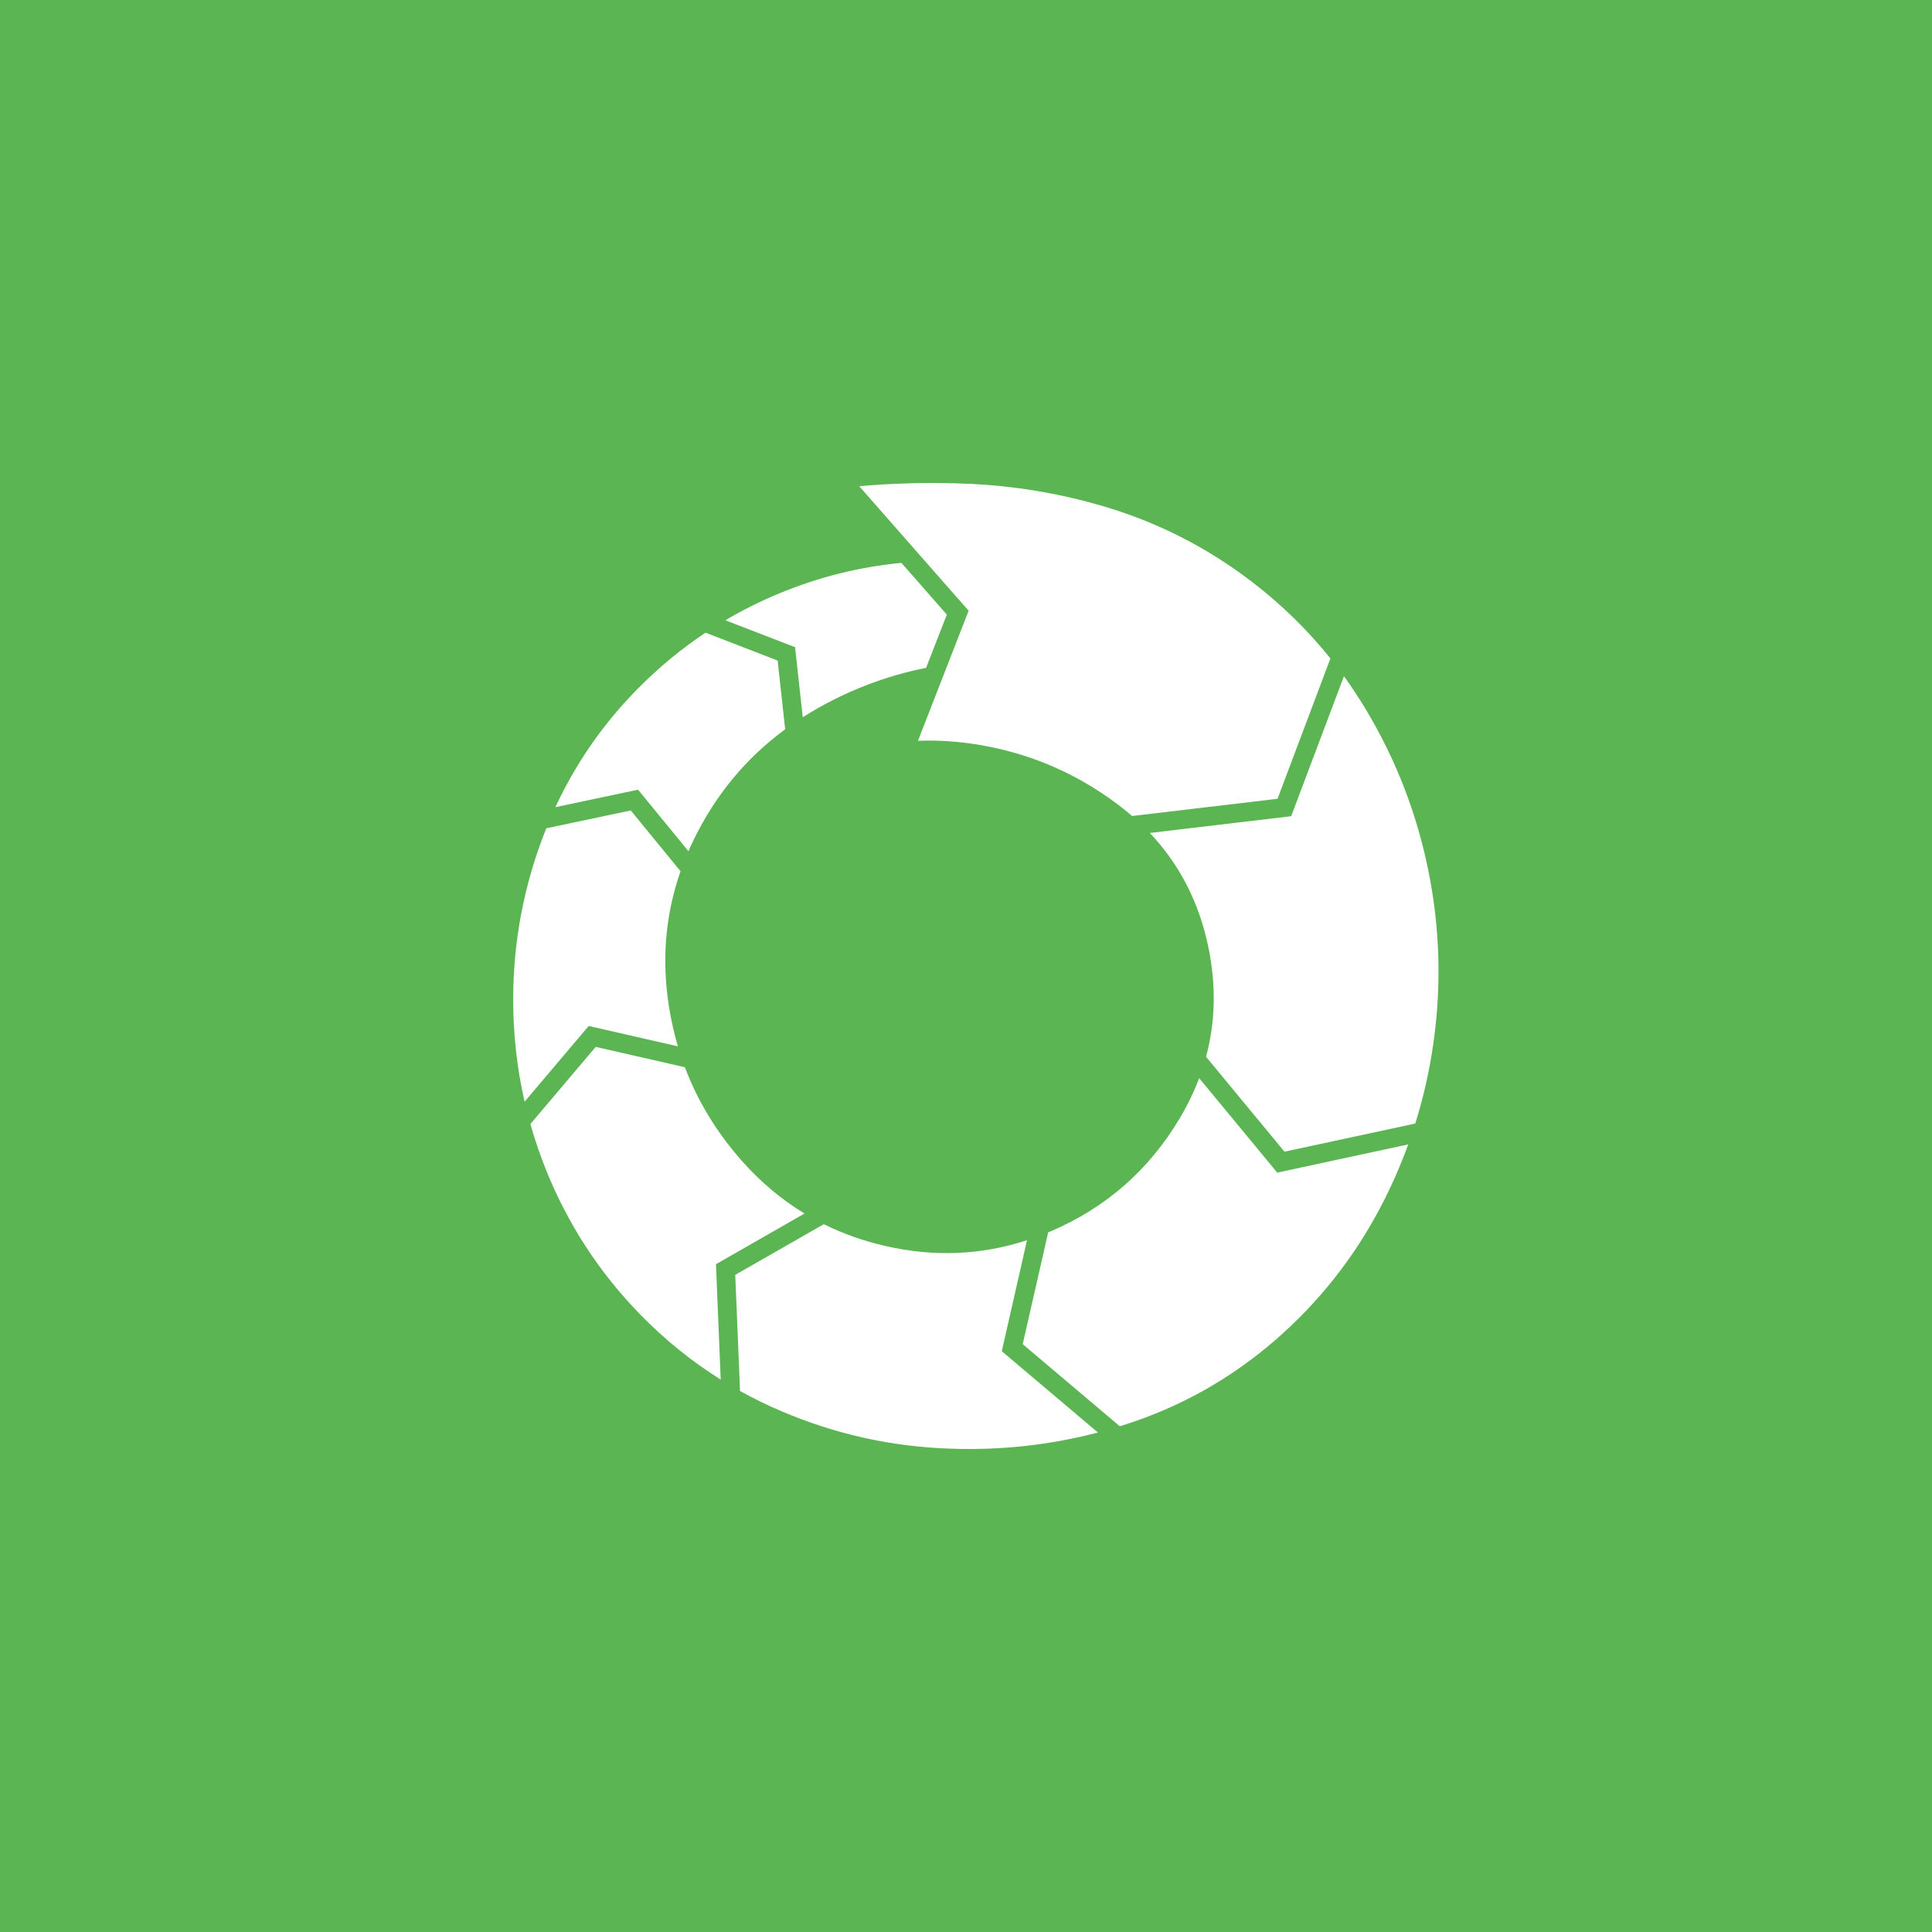
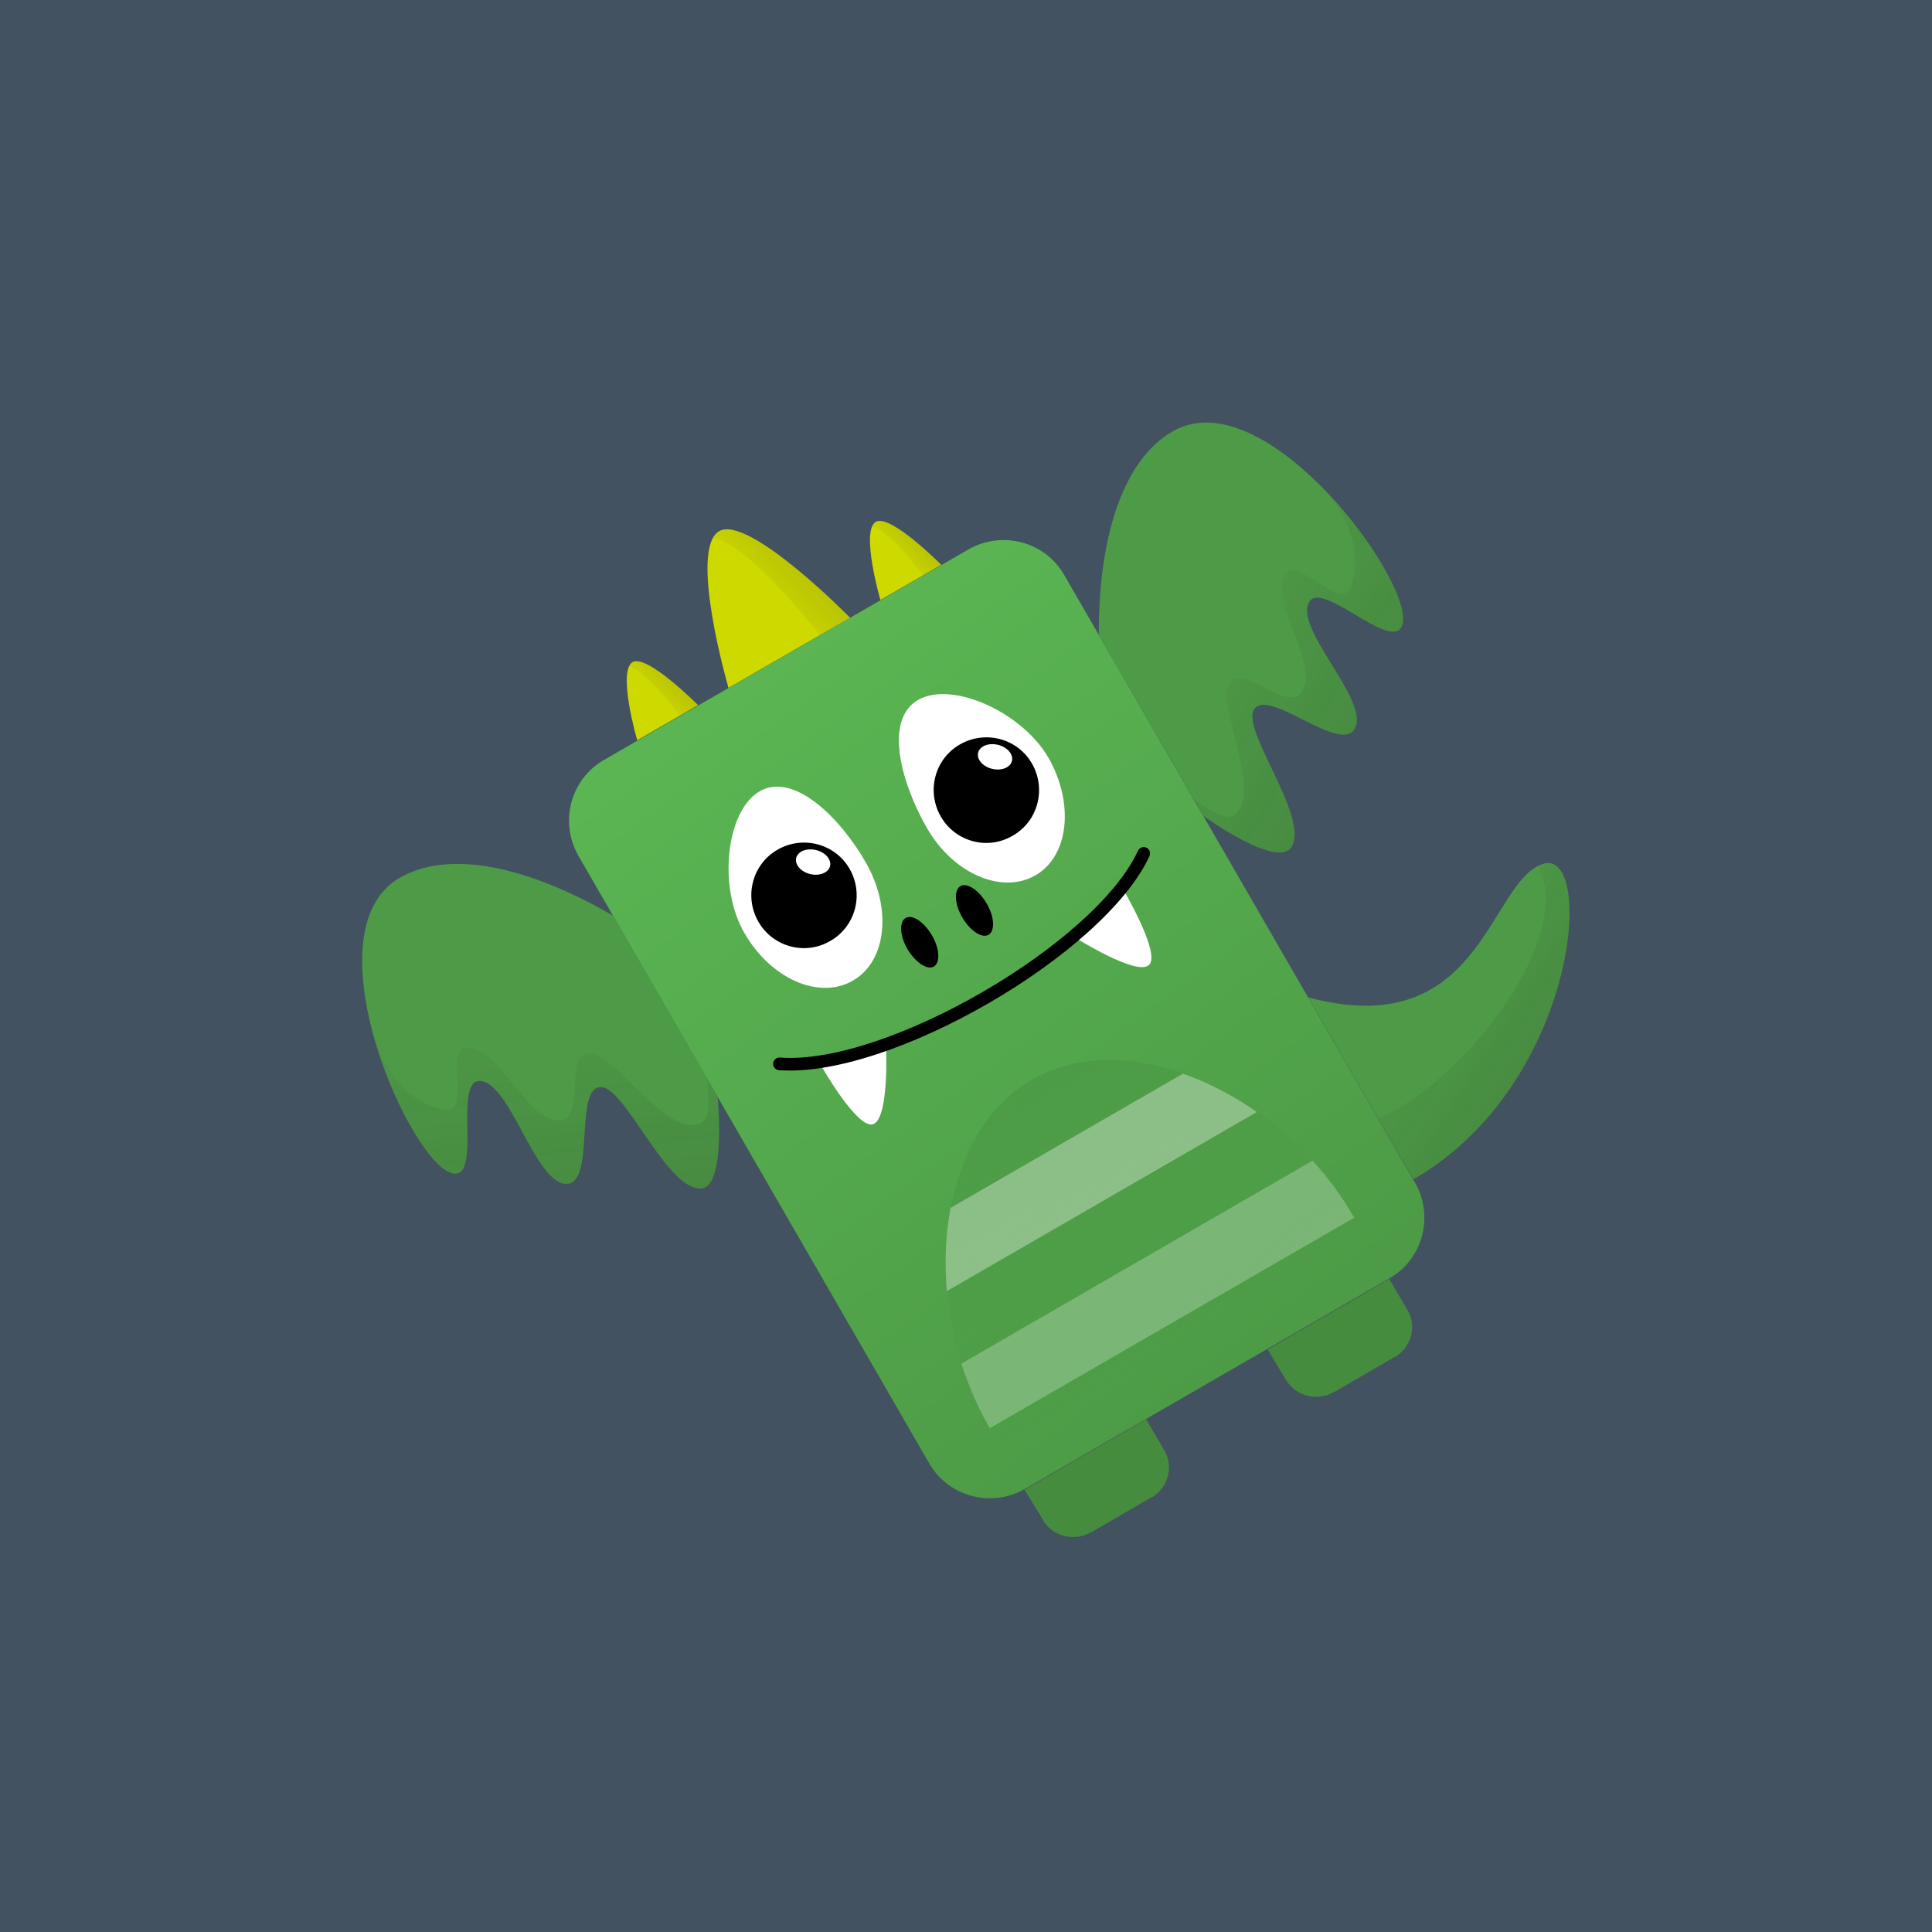
- <svg xmlns="http://www.w3.org/2000/svg" width="64px" height="64px" viewBox="0 0 64 64" version="1.1">
-   <defs />
-   <g id="Brands" stroke="none" stroke-width="1" fill="none" fill-rule="evenodd">
-     <g id="Event-Store-avatar">
-       <g id="eventstore-avatar">
-         <rect id="Rectangle-3" fill="#5AB552" x="0" y="0" width="64" height="64" />
-         <path d="M24.028,20.547 C24.597,20.211 25.192,19.915 25.813,19.657 C27.122,19.115 28.471,18.778 29.86,18.646 L31.365,20.36 L30.678,22.123 C29.323,22.394 28.047,22.886 26.851,23.6 C26.763,23.652 26.677,23.705 26.592,23.76 L26.338,21.439 L24.028,20.547 Z M23.372,20.958 L25.76,21.882 L26.01,24.158 C24.717,25.11 23.709,26.324 22.988,27.801 C22.923,27.933 22.862,28.065 22.805,28.197 L21.137,26.16 L18.399,26.738 C19.081,25.268 19.998,23.952 21.149,22.791 C21.836,22.099 22.577,21.488 23.372,20.958 Z M39.088,37.033 C39.344,36.601 39.556,36.161 39.724,35.714 L42.31,38.845 L46.649,37.91 C46.401,38.594 46.107,39.264 45.767,39.92 C44.874,41.64 43.698,43.133 42.237,44.399 C40.753,45.684 39.077,46.622 37.207,47.212 C37.17,47.224 37.133,47.235 37.095,47.247 L33.879,44.527 L34.722,40.825 C34.743,40.816 34.764,40.807 34.785,40.798 C36.628,40.016 38.062,38.76 39.088,37.033 Z M44.52,22.4 C44.785,22.767 45.034,23.147 45.269,23.54 C46.26,25.203 46.945,26.984 47.324,28.88 C47.7,30.761 47.753,32.652 47.484,34.55 C47.355,35.463 47.154,36.352 46.883,37.219 L42.55,38.151 L39.952,35.007 C40.262,33.853 40.289,32.649 40.033,31.396 C39.729,29.911 39.082,28.643 38.09,27.593 L42.772,27.038 L44.52,22.4 Z M18.096,27.438 L20.895,26.848 L22.544,28.861 C22.039,30.305 21.913,31.808 22.164,33.368 C22.235,33.811 22.333,34.243 22.456,34.661 L19.501,33.987 L17.378,36.495 C17.124,35.384 16.998,34.248 17,33.088 C17.004,31.155 17.362,29.288 18.076,27.49 C18.082,27.473 18.089,27.455 18.096,27.438 Z M22.688,35.354 C23.112,36.477 23.738,37.507 24.564,38.443 C25.188,39.15 25.884,39.735 26.65,40.2 L23.717,41.879 L23.875,45.701 C22.908,45.095 22.019,44.376 21.208,43.544 C19.847,42.148 18.805,40.545 18.08,38.735 C17.883,38.24 17.712,37.74 17.569,37.235 L19.734,34.679 L22.688,35.354 Z M27.29,40.553 C27.921,40.867 28.596,41.106 29.314,41.271 C30.924,41.645 32.493,41.582 34.021,41.084 L33.186,44.761 L36.371,47.454 C34.778,47.87 33.15,48.048 31.488,47.989 C29.548,47.926 27.687,47.515 25.902,46.755 C25.423,46.552 24.962,46.327 24.515,46.079 L24.356,42.231 L27.29,40.553 Z M44.072,21.812 L42.32,26.461 L37.503,27.031 C37.362,26.909 37.216,26.791 37.065,26.676 C35.493,25.482 33.713,24.783 31.726,24.579 C31.277,24.536 30.838,24.523 30.409,24.539 L32.087,20.232 L28.462,16.105 C29.552,16.011 30.64,15.98 31.726,16.013 C32.38,16.029 33.028,16.08 33.672,16.163 C34.578,16.28 35.474,16.465 36.359,16.715 C38.232,17.242 39.94,18.097 41.482,19.281 C42.455,20.028 43.318,20.872 44.072,21.812 Z" id="Combined-Shape" fill="#FFFFFF" />
-       </g>
-     </g>
+ <svg xmlns="http://www.w3.org/2000/svg" xmlns:xlink="http://www.w3.org/1999/xlink" fill="none" height="32" viewBox="0 0 32 32" width="32">
+   <linearGradient id="a" gradientUnits="userSpaceOnUse" x1="25.377" x2="17.251" y1="19.018" y2="7.804">
+     <stop offset="0" stop-color="#4d9b46" />
+     <stop offset="1" stop-color="#5ab552" />
+   </linearGradient>
+   <linearGradient id="b" gradientUnits="userSpaceOnUse" x1="22.599" x2="19.845" y1="21.514" y2="16.403">
+     <stop offset="0" stop-color="#4d9b46" stop-opacity=".01" />
+     <stop offset="1" stop-color="#4d9b46" />
+   </linearGradient>
+   <linearGradient id="c">
+     <stop offset="0" stop-color="#222" stop-opacity=".01" />
+     <stop offset="1" stop-color="#222" />
+   </linearGradient>
+   <linearGradient id="d" gradientUnits="userSpaceOnUse" x1="12.79" x2="13.7" xlink:href="#c" y1="10.321" y2="9.432" />
+   <linearGradient id="e" gradientUnits="userSpaceOnUse" x1="14.93" x2="15.412" xlink:href="#c" y1="9.425" y2="8.98" />
+   <linearGradient id="f" gradientUnits="userSpaceOnUse" x1="10.905" x2="11.387" xlink:href="#c" y1="11.749" y2="11.304" />
+   <linearGradient id="g">
+     <stop offset="0" stop-color="#222" />
+     <stop offset="1" stop-color="#222" stop-opacity=".01" />
+   </linearGradient>
+   <linearGradient id="h" gradientUnits="userSpaceOnUse" x1="23.739" x2="20.15" xlink:href="#g" y1="11.315" y2="9.195" />
+   <linearGradient id="i" gradientUnits="userSpaceOnUse" x1="15.435" x2="14.961" xlink:href="#g" y1="19.859" y2="15.402" />
+   <linearGradient id="j" gradientUnits="userSpaceOnUse" x1="26.36" x2="23.759" xlink:href="#g" y1="16.96" y2="15.305" />
+   <path d="m0 0h32v32h-32z" fill="#435261" />
+   <g clip-rule="evenodd" fill-rule="evenodd">
+     <path d="m10.006 12.586c-.558.318-.744 1.03-.426 1.588l5.809 10.061c.318.558 1.03.744 1.588.426l6.034-3.486c.558-.318.744-1.03.426-1.588l-5.809-10.061c-.318-.558-1.03-.744-1.588-.426z" fill="url(#a)" />
+     <path d="m17.271 25.165c0 .008.008.015.008.023.163.263.511.348.782.194.008 0 .015-.008.023-.008l.984-.573c.008 0 .015-.008.023-.008.256-.163.348-.496.201-.759l-.015-.023-.294-.503-.503.294-1.007.581-.503.294zm4.02-2.324c.008.008.008.015.015.023.163.263.511.349.782.194.008 0 .015-.008.023-.008l.984-.573c.008 0 .015-.008.023-.008.256-.163.348-.496.201-.759l-.015-.023-.294-.503-.503.294-1.007.581-.503.294z" fill="#4d9b46" />
+     <path d="m11.911 8.798c.488-.279 2.169 1.433 2.169 1.433l-2.014 1.162s-.666-2.293-.155-2.595zm-1.433 2.169c.24-.139 1.084.713 1.084.713l-1.007.581c0 .008-.333-1.146-.077-1.294zm4.028-2.324c.24-.139 1.084.713 1.084.713l-1.007.581c0 .008-.333-1.146-.077-1.294z" fill="#ced900" />
+     <path d="m19.935 13.515-1.735-2.998c-.008-1.572.38-2.897 1.232-3.377 1.549-.875 4.059 2.587 3.788 3.23-.178.426-1.317-.759-1.534-.403-.263.441.991 1.619.759 2.091-.225.465-1.464-.705-1.681-.294-.186.356.906 1.758.635 2.254-.217.403-1.464-.503-1.464-.503zm-8.048 4.647s-1.727-2.998-1.735-2.998c-1.363-.79-2.695-1.115-3.54-.62-1.534.906.209 4.81.906 4.895.457.054 0-1.518.418-1.534.511-.008.906 1.665 1.433 1.704.511.031.124-1.619.589-1.603.403.015 1.069 1.665 1.634 1.681.449.015.294-1.526.294-1.526zm9.783-1.642c2.858.767 2.982-1.89 3.873-2.207.891-.318.612 3.64-2.13 5.221 0 .008-1.743-3.013-1.743-3.013z" fill="#4d9b46" />
+     <path d="m16.372 23.616.318.55c.163.279.511.372.79.209l5.035-2.905c.279-.163.372-.511.217-.79l-.318-.55c-1.115-1.929-3.656-3.207-5.321-2.246-1.665.968-1.828 3.803-.72 5.732z" fill="url(#b)" />
+     <path d="m16.372 23.616.023.039 6.034-3.486-.023-.039c-.186-.325-.41-.627-.666-.906l-5.817 3.362c.116.356.263.705.449 1.03z" fill="#fff" opacity=".25" />
+     <path d="m20.818 18.418c-.387-.271-.805-.488-1.224-.635l-3.849 2.223c-.085.442-.101.906-.062 1.379z" fill="#fff" opacity=".35" />
  </g>
+   <path d="m14.459 18.62c-.256.085-.844-.945-.844-.945l1.061-.341c0 .008.054 1.201-.217 1.286z" fill="#fff" />
+   <path d="m19.029 15.986c.201-.178-.395-1.201-.395-1.201l-.821.751c0-.008 1.007.635 1.216.449z" fill="#fff" />
+   <path d="m15.203 11.595c-.558.325-.287 1.355.147 2.115.434.759 1.239 1.108 1.797.79.558-.318.651-1.193.217-1.952-.442-.759-1.603-1.278-2.161-.953z" fill="#fff" />
+   <path d="m12.585 13.105c.558-.318 1.325.426 1.758 1.185.434.759.341 1.634-.217 1.952-.558.325-1.363-.031-1.797-.79-.442-.759-.302-2.029.256-2.347z" fill="#fff" />
+   <path d="m15.582 13.523c-.24-.418-.101-.953.318-1.193.418-.24.953-.101 1.193.318.24.418.101.953-.318 1.193-.418.248-.953.101-1.193-.318z" fill="#000" />
+   <path d="m12.902 17.725c1.838.141 5.391-1.925 6.137-3.546.024-.053.001-.115-.051-.139-.053-.024-.115-.001-.139.051-.71 1.541-4.18 3.559-5.931 3.425-.058-.004-.108.039-.113.097-.004.058.039.108.097.113z" fill="#000" />
+   <path d="m15.939 15.196c-.132-.225-.139-.457-.031-.519.108-.062.302.062.434.287.132.225.139.457.031.519-.108.062-.302-.062-.434-.287z" fill="#000" />
+   <path d="m15.001 15.204c-.108.062-.101.294.031.519.132.217.325.349.434.287.108-.062.101-.294-.031-.519-.132-.225-.325-.349-.434-.287z" fill="#000" />
+   <path d="m12.879 14.073c-.418.24-.558.775-.318 1.193.24.418.774.565 1.193.318.418-.24.558-.774.318-1.193-.24-.418-.774-.558-1.193-.318z" fill="#000" />
+   <path d="m13.414 14.476c-.155-.039-.256-.163-.225-.271.031-.108.178-.163.333-.124s.256.163.225.271-.186.163-.333.124z" fill="#fff" />
+   <path d="m16.427 12.733c-.155-.039-.256-.163-.225-.271s.178-.163.333-.124c.155.039.256.163.225.271-.031.108-.178.163-.333.124z" fill="#fff" />
+   <path clip-rule="evenodd" d="m21.299 22.853c-.002-.004-.004-.008-.008-.012l-.294-.488.503-.294 1.007-.581.503-.294.294.503.015.023c.147.263.054.596-.201.759-.004 0-.008.002-.012.004-.004.002-.008.004-.012.004l-.984.573c-.004 0-.008.002-.012.004s-.008.004-.012.004c-.271.155-.62.07-.782-.194-.004-.004-.006-.008-.008-.012zm-4.024 2.324c-.002-.004-.004-.008-.004-.012l-.302-.488.503-.294 1.007-.581.503-.294.294.503.015.023c.147.263.054.596-.201.759-.004 0-.008.002-.012.004-.004.002-.008.004-.012.004l-.984.573c-.004 0-.008.002-.012.004-.004.002-.008.004-.012.004-.271.155-.62.07-.782-.194 0-.004-.002-.008-.004-.012z" fill="#000" fill-rule="evenodd" opacity=".1" />
+   <path clip-rule="evenodd" d="m11.911 8.798c-.046.023-.077.062-.108.116.573.054 1.774 1.603 1.774 1.603l.503-.294c0 .008-1.681-1.704-2.169-1.425z" fill="url(#d)" fill-rule="evenodd" opacity=".15" />
+   <path clip-rule="evenodd" d="m14.506 8.644c-.023.015-.046.039-.062.077.287.054.844.813.844.813l.302-.17s-.844-.86-1.084-.72z" fill="url(#e)" fill-rule="evenodd" opacity=".15" />
+   <path clip-rule="evenodd" d="m10.478 10.967c-.023.015-.046.039-.062.077.287.054.844.813.844.813l.302-.17s-.837-.86-1.084-.72z" fill="url(#f)" fill-rule="evenodd" opacity=".15" />
+   <path clip-rule="evenodd" d="m19.935 13.515s1.247.906 1.464.511c.271-.496-.829-1.898-.635-2.254.217-.41 1.456.759 1.681.294.232-.48-1.022-1.658-.759-2.091.217-.356 1.355.829 1.534.403.14-.325-.441-1.387-1.255-2.231.596.736.519 1.301.403 1.58-.178.426-.86-.55-1.084-.194-.263.442.534 1.41.302 1.89-.225.465-1.015-.496-1.232-.085-.186.356.449 1.549.186 2.045-.155.294-.418.085-.79-.155z" fill="url(#h)" fill-rule="evenodd" opacity=".15" />
+   <path clip-rule="evenodd" d="m11.888 18.163s.163 1.534-.294 1.526c-.558-.015-1.232-1.665-1.634-1.681-.465-.015-.07 1.642-.589 1.603-.527-.039-.922-1.712-1.433-1.704-.418.008.039 1.588-.418 1.534-.356-.046-.976-1.077-1.309-2.2.341.883.867 1.1 1.162 1.139.457.054-.046-1.022.372-1.03.511-.008.953 1.17 1.487 1.208.511.031.077-1.123.542-1.108.403.015 1.123 1.17 1.681 1.185.333.008.287-.325.263-.759z" fill="url(#i)" fill-rule="evenodd" opacity=".15" />
+   <path clip-rule="evenodd" d="m22.824 18.527.589 1.015c2.742-1.58 3.029-5.538 2.13-5.221-.023.008-.046.023-.07.031.62 1.069-1.084 3.478-2.649 4.175z" fill="url(#j)" fill-rule="evenodd" opacity=".15" />
</svg>
